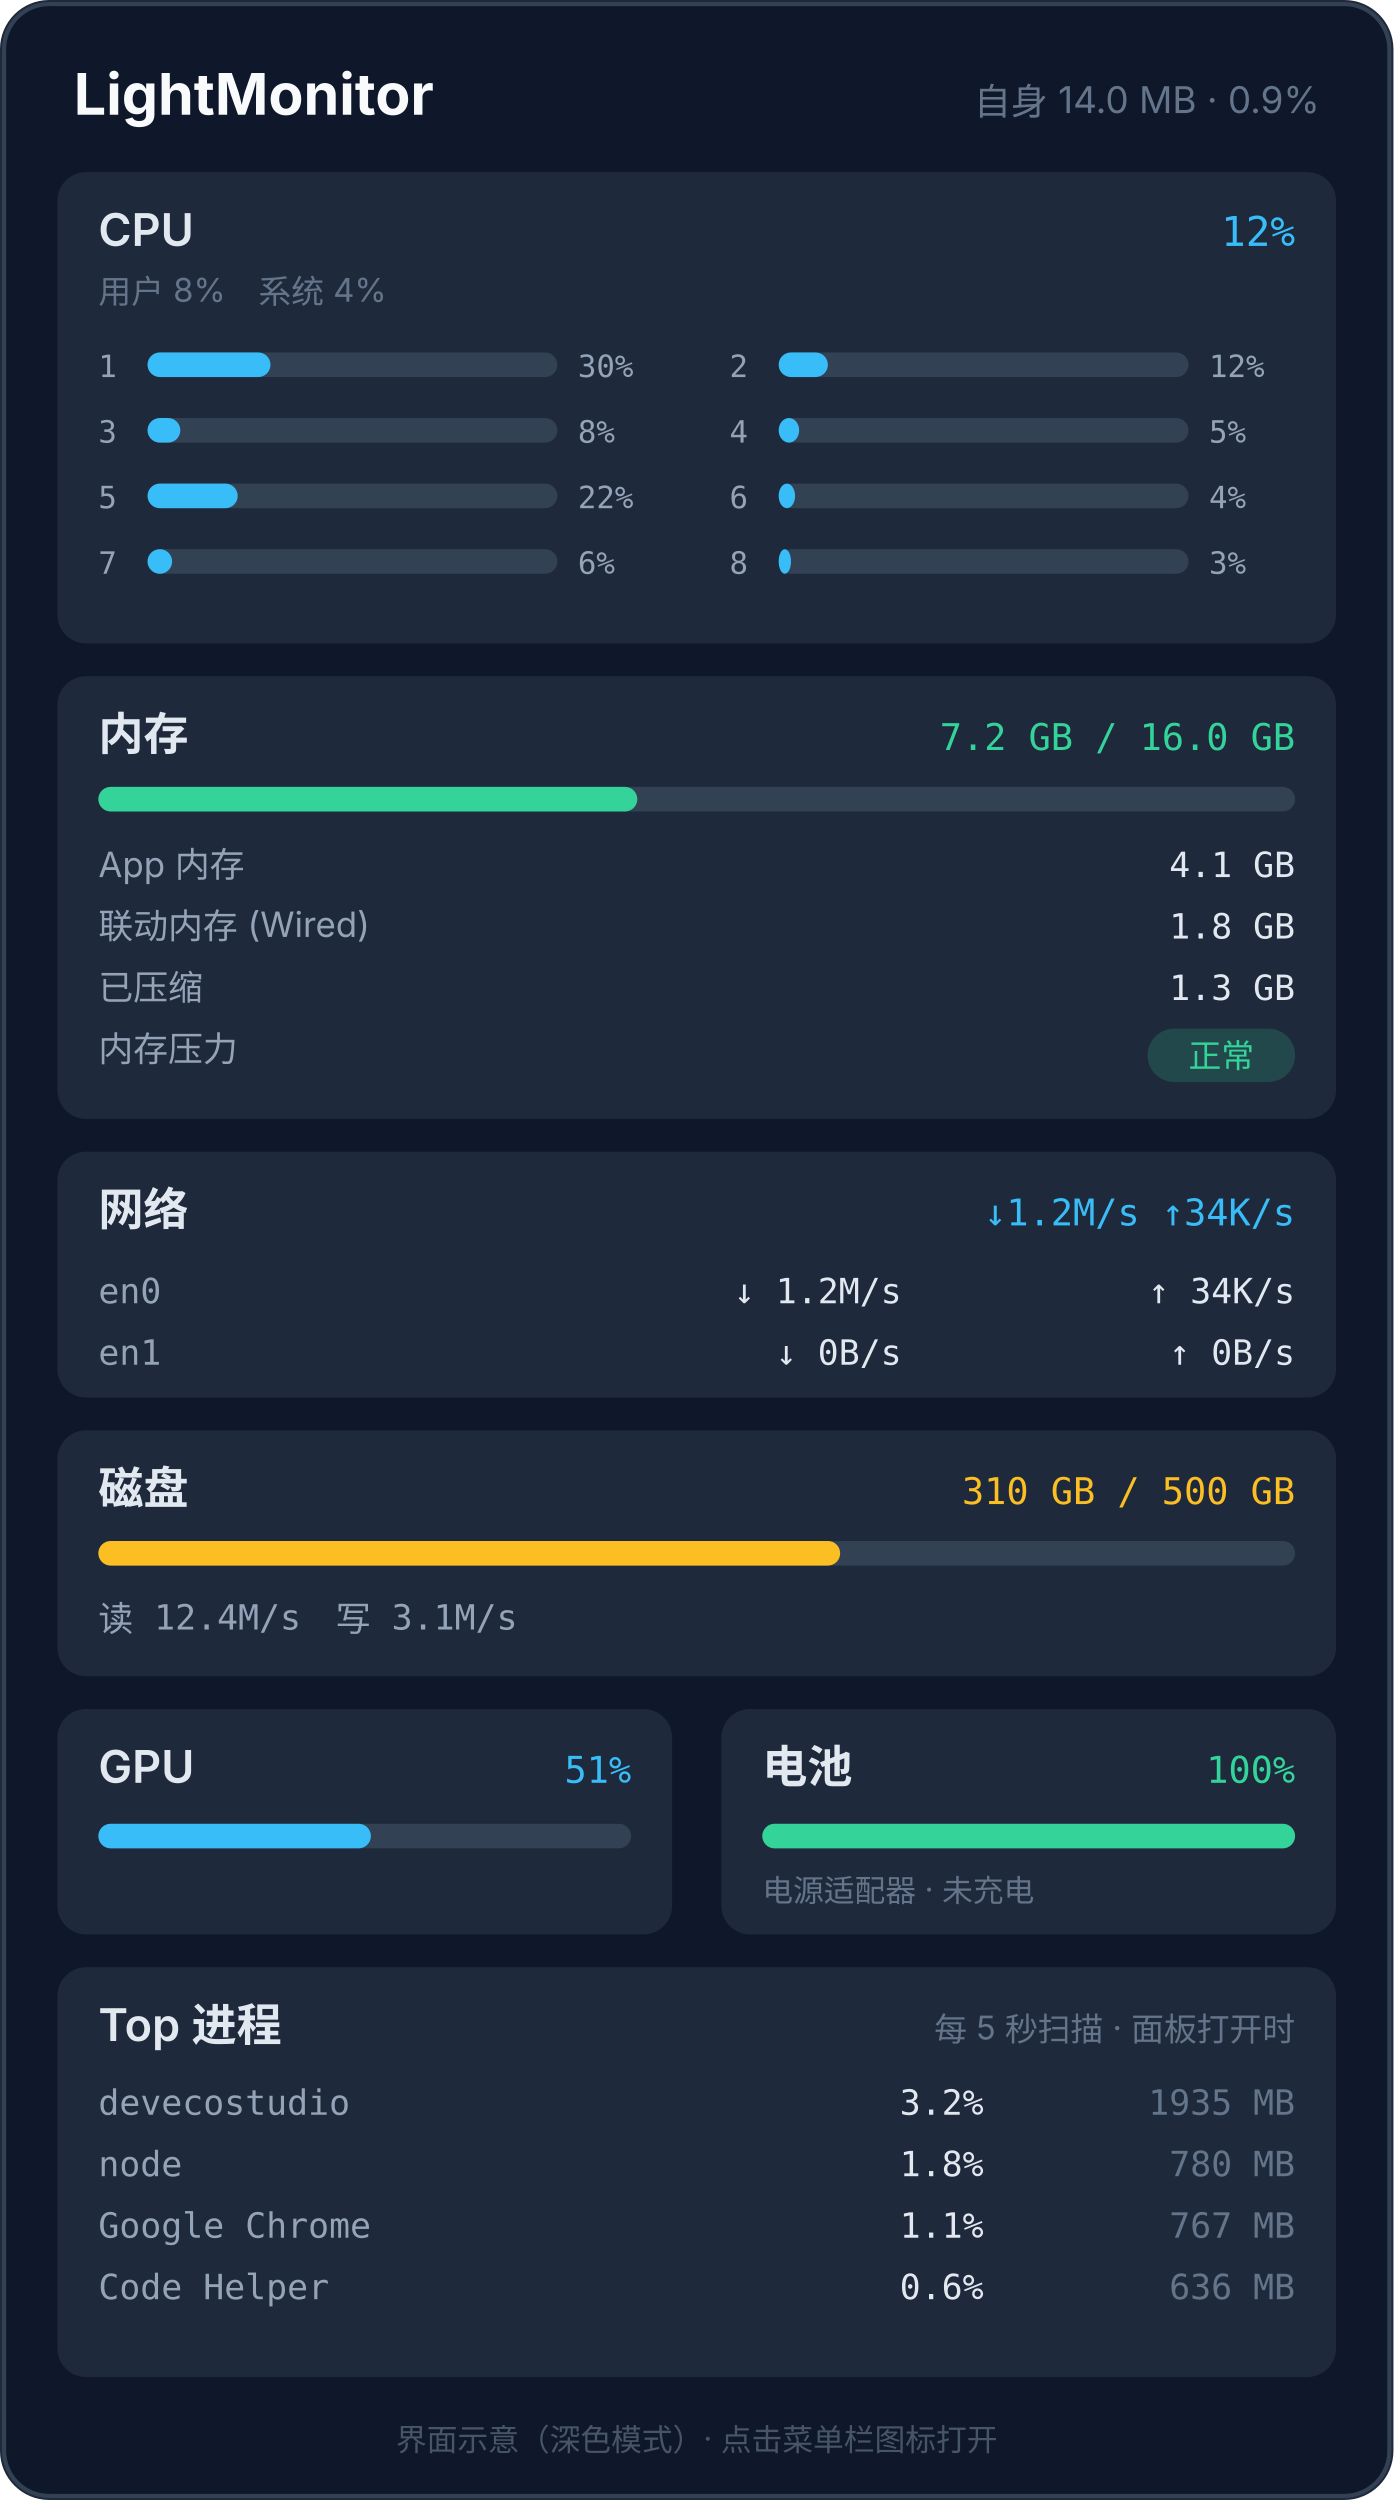
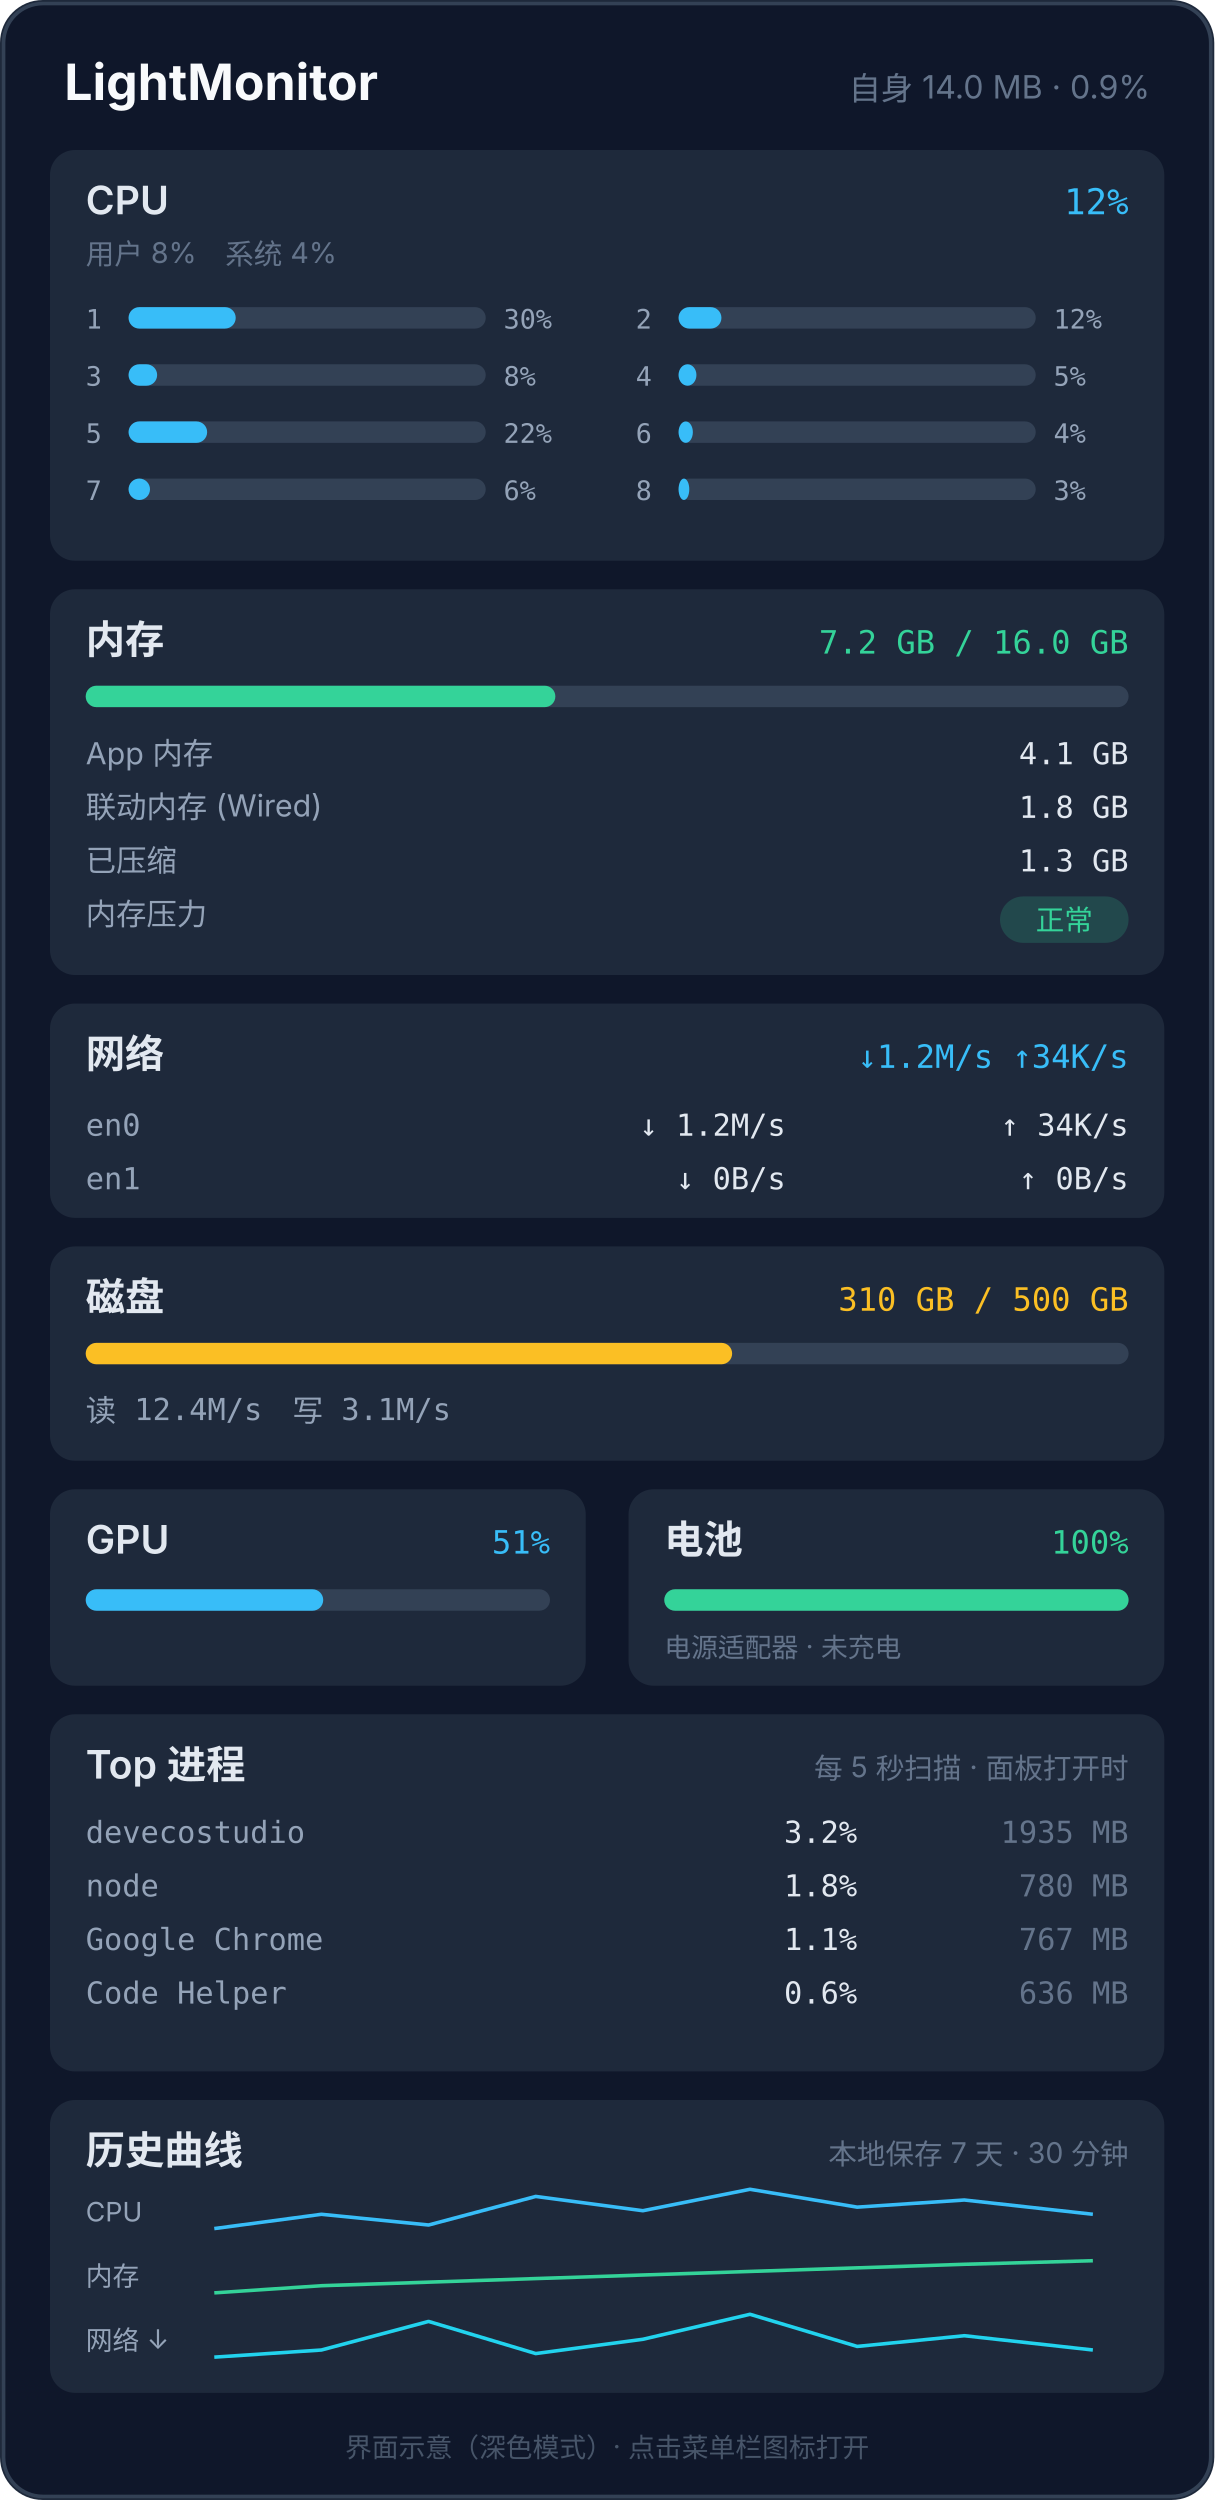
- <svg xmlns="http://www.w3.org/2000/svg" width="680" height="1220" viewBox="0 0 680 1220" font-family="-apple-system, 'SF Pro Text', 'PingFang SC', sans-serif">
-   <rect width="680" height="1220" rx="24" fill="#1e293b" />
-   <rect x="2" y="2" width="676" height="1216" rx="22" fill="#0f172a" stroke="#334155" stroke-width="2" />
+ <svg xmlns="http://www.w3.org/2000/svg" width="680" height="1400" viewBox="0 0 680 1400" font-family="-apple-system, 'SF Pro Text', 'PingFang SC', sans-serif">
+   <rect width="680" height="1400" rx="24" fill="#1e293b" />
+   <rect x="2" y="2" width="676" height="1396" rx="22" fill="#0f172a" stroke="#334155" stroke-width="2" />
  <text x="36" y="56" font-size="28" font-weight="700" fill="#f8fafc">LightMonitor</text>
  <text x="644" y="56" font-size="18" fill="#64748b" text-anchor="end">自身 14.0 MB · 0.9%</text>
  <rect x="28" y="84" width="624" height="230" rx="14" fill="#1e293b" />
  <text x="48" y="120" font-size="22" font-weight="600" fill="#e2e8f0">CPU</text>
  <text x="632" y="120" font-size="20" fill="#38bdf8" text-anchor="end" font-family="ui-monospace, Menlo, monospace">12%</text>
  <text x="48" y="148" font-size="16" fill="#64748b">用户 8%　系统 4%</text>
  <g>
    <g font-size="15" fill="#94a3b8" font-family="ui-monospace, Menlo, monospace">
      <text x="48" y="184">1</text>
      <rect x="72" y="172" width="200" height="12" rx="6" fill="#334155" />
      <rect x="72" y="172" width="60" height="12" rx="6" fill="#38bdf8" />
      <text x="282" y="184">30%</text>
      <text x="356" y="184">2</text>
      <rect x="380" y="172" width="200" height="12" rx="6" fill="#334155" />
      <rect x="380" y="172" width="24" height="12" rx="6" fill="#38bdf8" />
      <text x="590" y="184">12%</text>
      <text x="48" y="216">3</text>
      <rect x="72" y="204" width="200" height="12" rx="6" fill="#334155" />
      <rect x="72" y="204" width="16" height="12" rx="6" fill="#38bdf8" />
      <text x="282" y="216">8%</text>
      <text x="356" y="216">4</text>
      <rect x="380" y="204" width="200" height="12" rx="6" fill="#334155" />
      <rect x="380" y="204" width="10" height="12" rx="6" fill="#38bdf8" />
      <text x="590" y="216">5%</text>
      <text x="48" y="248">5</text>
      <rect x="72" y="236" width="200" height="12" rx="6" fill="#334155" />
      <rect x="72" y="236" width="44" height="12" rx="6" fill="#38bdf8" />
      <text x="282" y="248">22%</text>
      <text x="356" y="248">6</text>
      <rect x="380" y="236" width="200" height="12" rx="6" fill="#334155" />
      <rect x="380" y="236" width="8" height="12" rx="6" fill="#38bdf8" />
      <text x="590" y="248">4%</text>
      <text x="48" y="280">7</text>
      <rect x="72" y="268" width="200" height="12" rx="6" fill="#334155" />
      <rect x="72" y="268" width="12" height="12" rx="6" fill="#38bdf8" />
      <text x="282" y="280">6%</text>
      <text x="356" y="280">8</text>
      <rect x="380" y="268" width="200" height="12" rx="6" fill="#334155" />
      <rect x="380" y="268" width="6" height="12" rx="6" fill="#38bdf8" />
      <text x="590" y="280">3%</text>
    </g>
  </g>
  <rect x="28" y="330" width="624" height="216" rx="14" fill="#1e293b" />
  <text x="48" y="366" font-size="22" font-weight="600" fill="#e2e8f0">内存</text>
  <text x="632" y="366" font-size="18" fill="#34d399" text-anchor="end" font-family="ui-monospace, Menlo, monospace">7.2 GB / 16.0 GB</text>
  <rect x="48" y="384" width="584" height="12" rx="6" fill="#334155" />
  <rect x="48" y="384" width="263" height="12" rx="6" fill="#34d399" />
  <g font-size="17" fill="#94a3b8">
    <text x="48" y="428">App 内存</text>
    <text x="632" y="428" text-anchor="end" fill="#e2e8f0" font-family="ui-monospace, Menlo, monospace">4.1 GB</text>
    <text x="48" y="458">联动内存 (Wired)</text>
    <text x="632" y="458" text-anchor="end" fill="#e2e8f0" font-family="ui-monospace, Menlo, monospace">1.8 GB</text>
    <text x="48" y="488">已压缩</text>
    <text x="632" y="488" text-anchor="end" fill="#e2e8f0" font-family="ui-monospace, Menlo, monospace">1.3 GB</text>
    <text x="48" y="518">内存压力</text>
  </g>
  <rect x="560" y="502" width="72" height="26" rx="13" fill="#34d399" opacity="0.18" />
  <text x="596" y="521" font-size="16" fill="#34d399" text-anchor="middle">正常</text>
  <rect x="28" y="562" width="624" height="120" rx="14" fill="#1e293b" />
  <text x="48" y="598" font-size="22" font-weight="600" fill="#e2e8f0">网络</text>
  <text x="632" y="598" font-size="18" fill="#38bdf8" text-anchor="end" font-family="ui-monospace, Menlo, monospace">↓1.2M/s  ↑34K/s</text>
  <g font-size="17" font-family="ui-monospace, Menlo, monospace">
    <text x="48" y="636" fill="#94a3b8">en0</text>
    <text x="440" y="636" fill="#e2e8f0" text-anchor="end">↓ 1.2M/s</text>
    <text x="632" y="636" fill="#e2e8f0" text-anchor="end">↑ 34K/s</text>
    <text x="48" y="666" fill="#94a3b8">en1</text>
    <text x="440" y="666" fill="#e2e8f0" text-anchor="end">↓ 0B/s</text>
    <text x="632" y="666" fill="#e2e8f0" text-anchor="end">↑ 0B/s</text>
  </g>
  <rect x="28" y="698" width="624" height="120" rx="14" fill="#1e293b" />
  <text x="48" y="734" font-size="22" font-weight="600" fill="#e2e8f0">磁盘</text>
  <text x="632" y="734" font-size="18" fill="#fbbf24" text-anchor="end" font-family="ui-monospace, Menlo, monospace">310 GB / 500 GB</text>
  <rect x="48" y="752" width="584" height="12" rx="6" fill="#334155" />
  <rect x="48" y="752" width="362" height="12" rx="6" fill="#fbbf24" />
  <text x="48" y="796" font-size="17" fill="#94a3b8" font-family="ui-monospace, Menlo, monospace">读 12.4M/s　写 3.1M/s</text>
  <rect x="28" y="834" width="300" height="110" rx="14" fill="#1e293b" />
  <text x="48" y="870" font-size="22" font-weight="600" fill="#e2e8f0">GPU</text>
  <text x="308" y="870" font-size="18" fill="#38bdf8" text-anchor="end" font-family="ui-monospace, Menlo, monospace">51%</text>
  <rect x="48" y="890" width="260" height="12" rx="6" fill="#334155" />
  <rect x="48" y="890" width="133" height="12" rx="6" fill="#38bdf8" />
  <rect x="352" y="834" width="300" height="110" rx="14" fill="#1e293b" />
  <text x="372" y="870" font-size="22" font-weight="600" fill="#e2e8f0">电池</text>
  <text x="632" y="870" font-size="18" fill="#34d399" text-anchor="end" font-family="ui-monospace, Menlo, monospace">100%</text>
  <rect x="372" y="890" width="260" height="12" rx="6" fill="#334155" />
  <rect x="372" y="890" width="260" height="12" rx="6" fill="#34d399" />
  <text x="372" y="928" font-size="15" fill="#64748b">电源适配器 · 未充电</text>
  <rect x="28" y="960" width="624" height="200" rx="14" fill="#1e293b" />
  <text x="48" y="996" font-size="22" font-weight="600" fill="#e2e8f0">Top 进程</text>
  <text x="632" y="996" font-size="16" fill="#64748b" text-anchor="end">每 5 秒扫描 · 面板打开时</text>
  <g font-size="17" font-family="ui-monospace, Menlo, monospace">
    <text x="48" y="1032" fill="#94a3b8">devecostudio</text>
    <text x="480" y="1032" fill="#e2e8f0" text-anchor="end">3.2%</text>
    <text x="632" y="1032" fill="#64748b" text-anchor="end">1935 MB</text>
    <text x="48" y="1062" fill="#94a3b8">node</text>
    <text x="480" y="1062" fill="#e2e8f0" text-anchor="end">1.8%</text>
    <text x="632" y="1062" fill="#64748b" text-anchor="end">780 MB</text>
    <text x="48" y="1092" fill="#94a3b8">Google Chrome</text>
    <text x="480" y="1092" fill="#e2e8f0" text-anchor="end">1.1%</text>
    <text x="632" y="1092" fill="#64748b" text-anchor="end">767 MB</text>
    <text x="48" y="1122" fill="#94a3b8">Code Helper</text>
    <text x="480" y="1122" fill="#e2e8f0" text-anchor="end">0.6%</text>
    <text x="632" y="1122" fill="#64748b" text-anchor="end">636 MB</text>
  </g>
-   <text x="340" y="1196" font-size="15" fill="#475569" text-anchor="middle">界面示意（深色模式）· 点击菜单栏图标打开</text>
+   <rect x="28" y="1176" width="624" height="164" rx="14" fill="#1e293b" />
+   <text x="48" y="1212" font-size="22" font-weight="600" fill="#e2e8f0">历史曲线</text>
+   <text x="632" y="1212" font-size="16" fill="#64748b" text-anchor="end">本地保存 7 天 · 30 分钟</text>
+   <text x="48" y="1244" font-size="15" fill="#94a3b8">CPU</text>
+   <polyline points="120,1248 180,1240 240,1246 300,1230 360,1238 420,1226 480,1236 540,1232 612,1240" fill="none" stroke="#38bdf8" stroke-width="2" stroke-linejoin="round" />
+   <text x="48" y="1280" font-size="15" fill="#94a3b8">内存</text>
+   <polyline points="120,1284 180,1280 240,1278 300,1276 360,1274 420,1272 480,1270 540,1268 612,1266" fill="none" stroke="#34d399" stroke-width="2" stroke-linejoin="round" />
+   <text x="48" y="1316" font-size="15" fill="#94a3b8">网络 ↓</text>
+   <polyline points="120,1320 180,1316 240,1300 300,1318 360,1310 420,1296 480,1314 540,1308 612,1316" fill="none" stroke="#22d3ee" stroke-width="2" stroke-linejoin="round" />
+   <text x="340" y="1376" font-size="15" fill="#475569" text-anchor="middle">界面示意（深色模式）· 点击菜单栏图标打开</text>
</svg>
